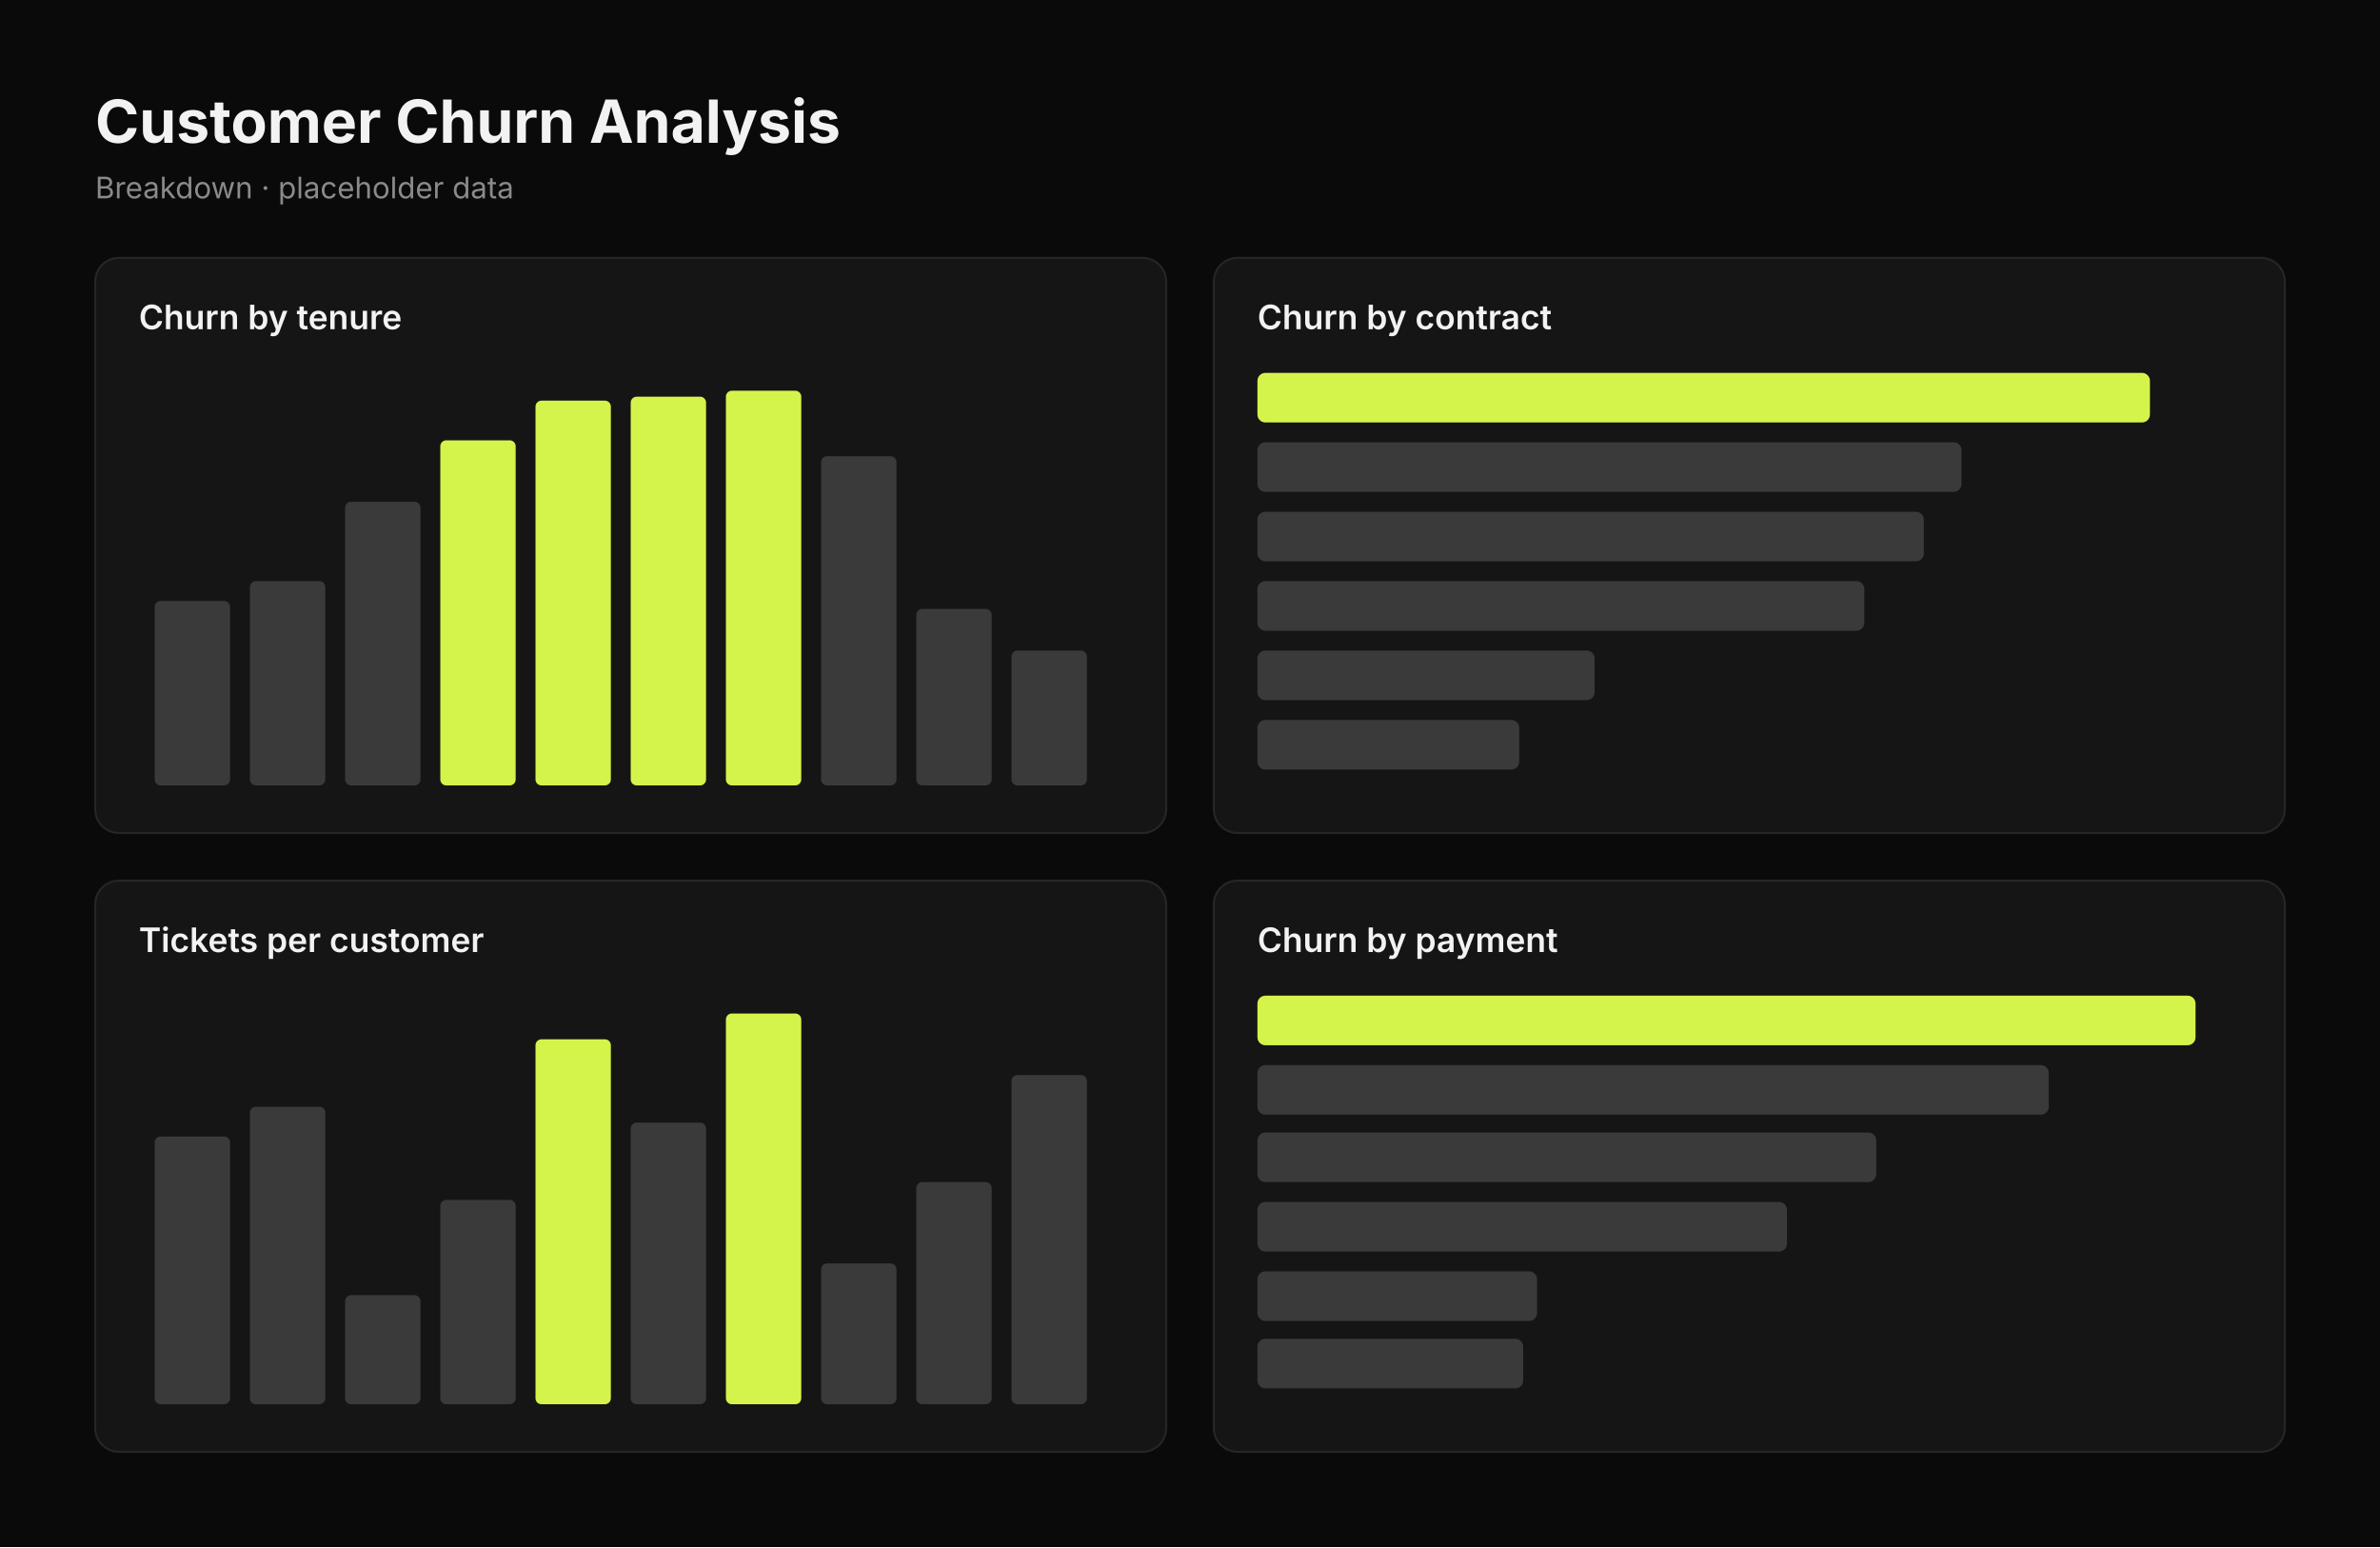
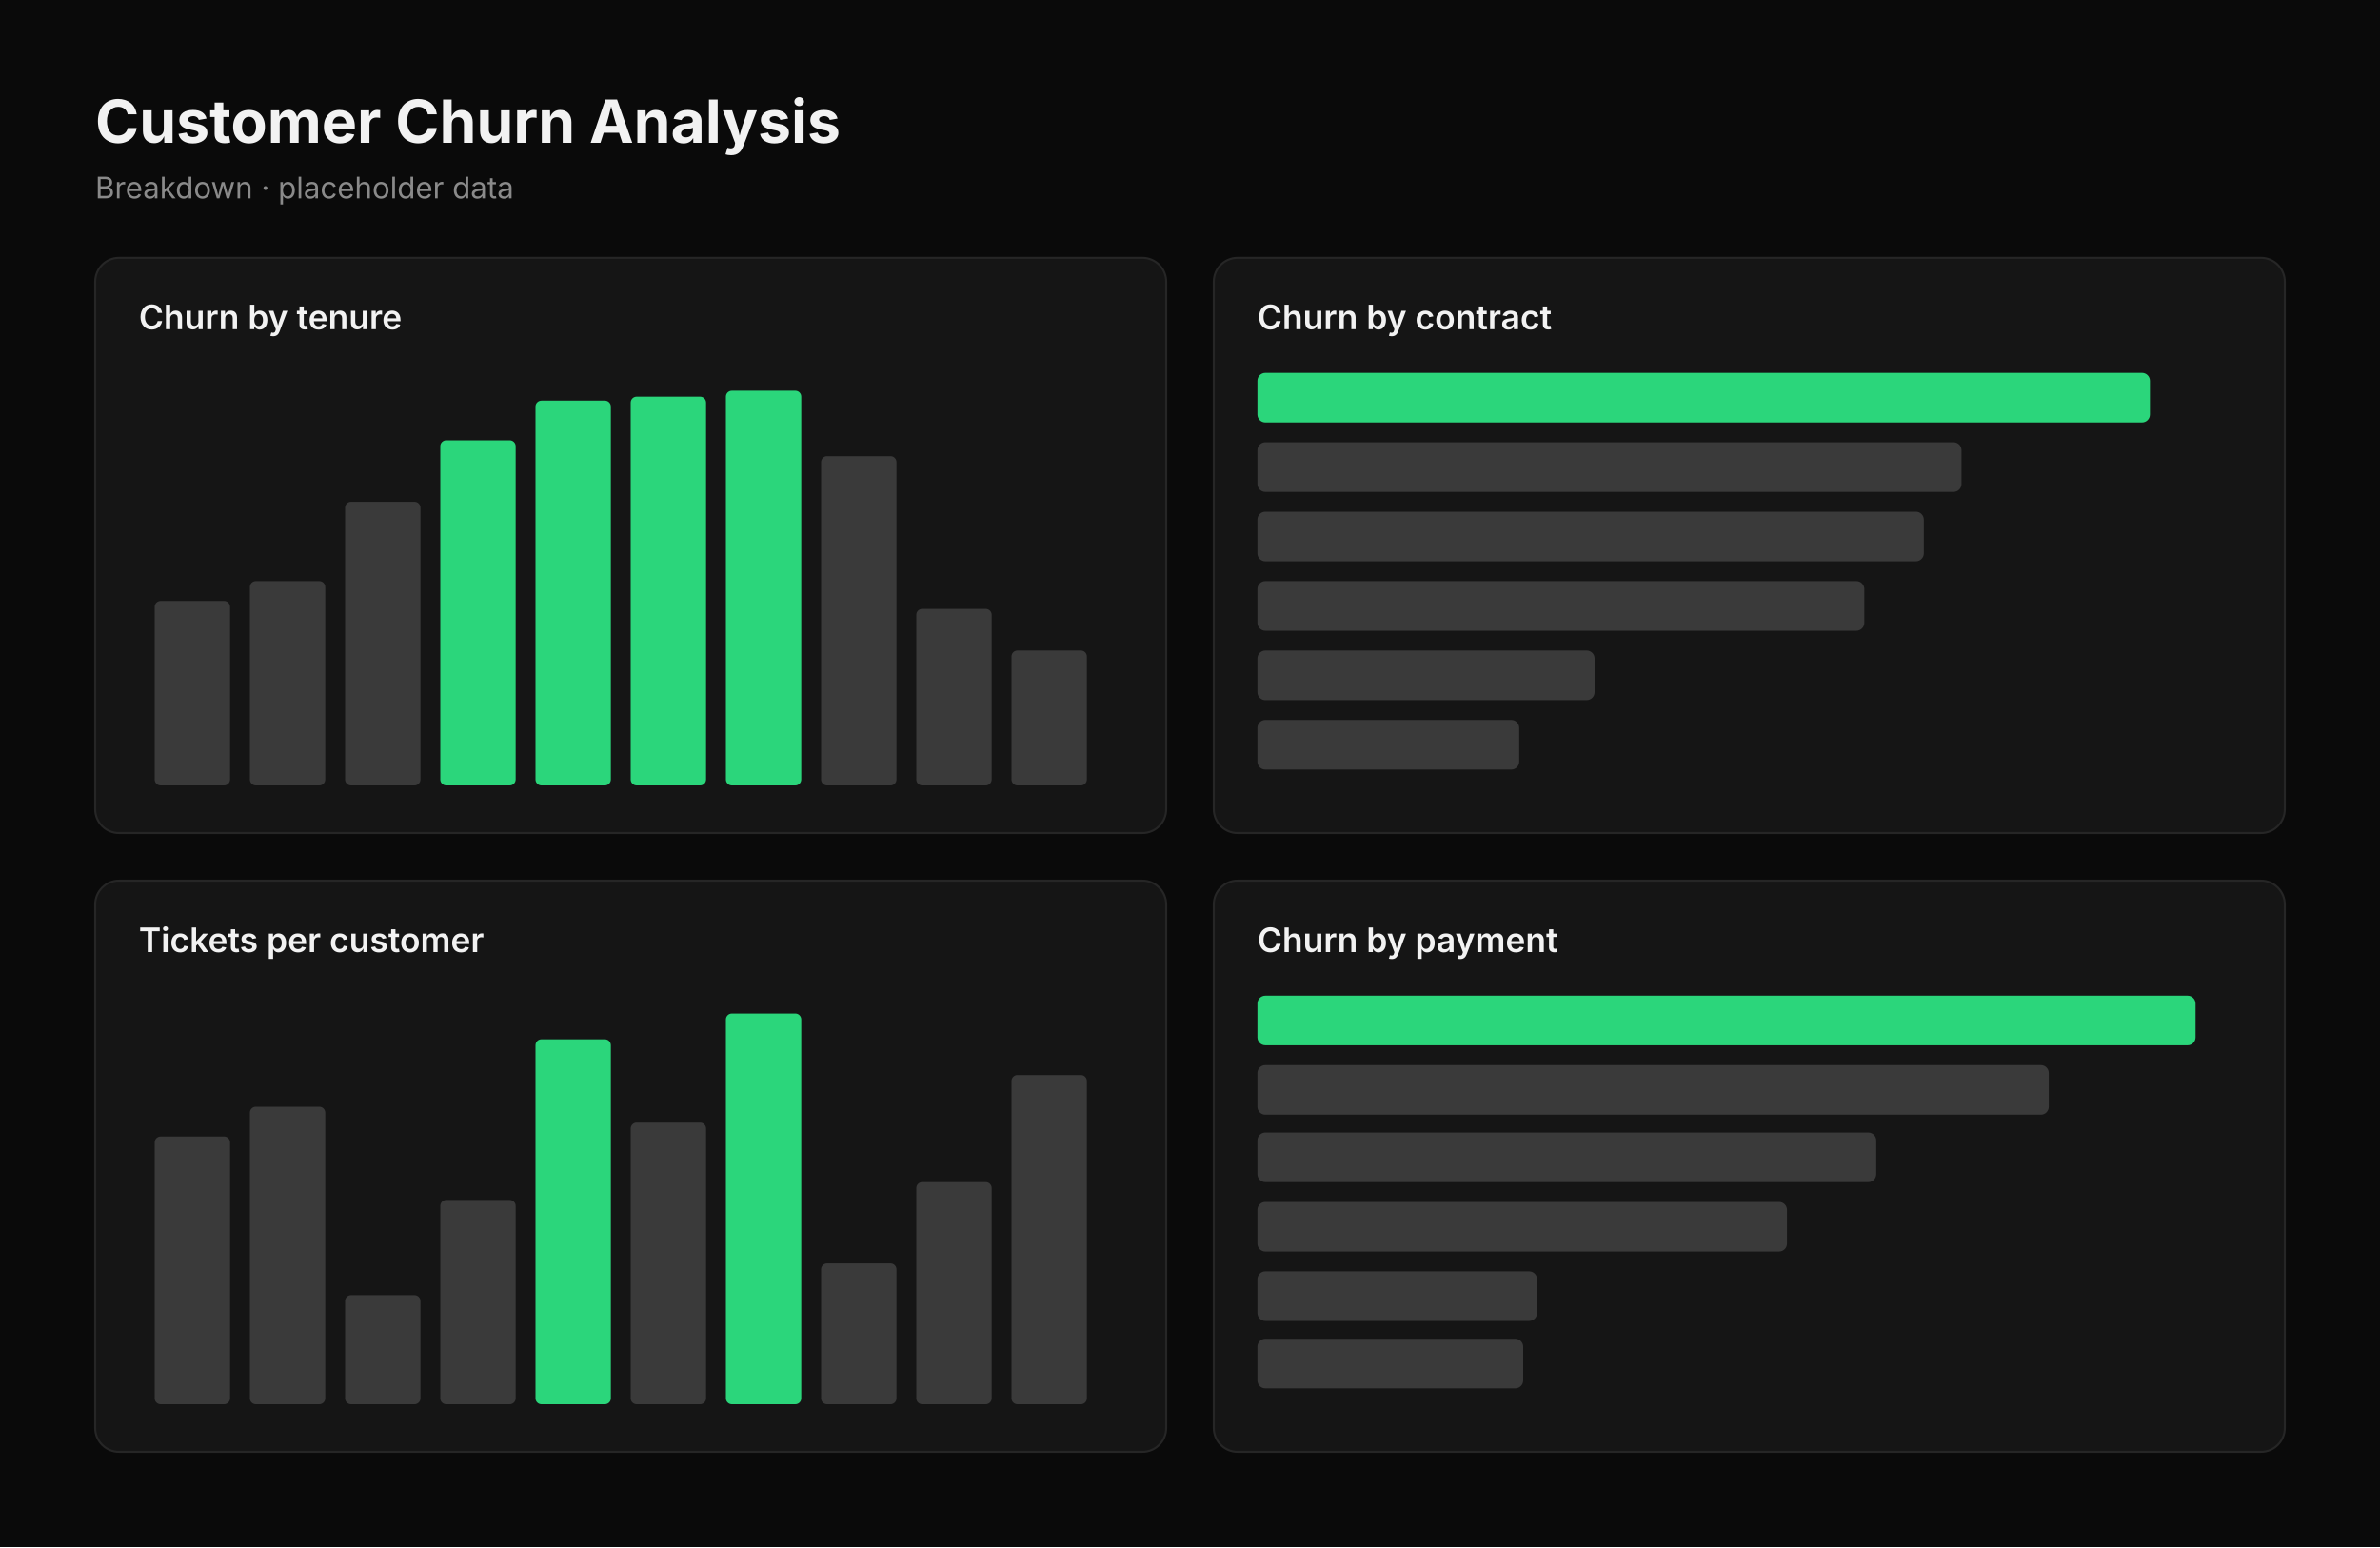
<svg xmlns="http://www.w3.org/2000/svg" viewBox="0 0 1200 780" width="1200" height="780">
  <rect width="1200" height="780" fill="#0A0A0A" />
  <text x="48" y="72" fill="#F2F2F2" font-size="30" font-weight="700" font-family="Inter,Arial,sans-serif">Customer Churn Analysis</text>
  <text x="48" y="100" fill="#8A8A8A" font-size="15" font-family="Inter,Arial,sans-serif">Breakdown · placeholder data</text>
  <rect x="48" y="130" width="540" height="290" rx="12" fill="#151515" stroke="#262626" />
  <text x="70" y="166" fill="#F2F2F2" font-size="17" font-weight="600" font-family="Inter,Arial,sans-serif">Churn by tenure</text>
  <rect x="78" y="303" width="38" height="93" rx="3" fill="#3A3A3A" />
  <rect x="126" y="293" width="38" height="103" rx="3" fill="#3A3A3A" />
  <rect x="174" y="253" width="38" height="143" rx="3" fill="#3A3A3A" />
-   <rect x="222" y="222" width="38" height="174" rx="3" fill="#D4F44B" />
-   <rect x="270" y="202" width="38" height="194" rx="3" fill="#D4F44B" />
-   <rect x="318" y="200" width="38" height="196" rx="3" fill="#D4F44B" />
-   <rect x="366" y="197" width="38" height="199" rx="3" fill="#D4F44B" />
+   <rect x="222" y="222" width="38" height="174" rx="3" fill="#2BD67B" />
+   <rect x="270" y="202" width="38" height="194" rx="3" fill="#2BD67B" />
+   <rect x="318" y="200" width="38" height="196" rx="3" fill="#2BD67B" />
+   <rect x="366" y="197" width="38" height="199" rx="3" fill="#2BD67B" />
  <rect x="414" y="230" width="38" height="166" rx="3" fill="#3A3A3A" />
  <rect x="462" y="307" width="38" height="89" rx="3" fill="#3A3A3A" />
  <rect x="510" y="328" width="38" height="68" rx="3" fill="#3A3A3A" />
  <rect x="612" y="130" width="540" height="290" rx="12" fill="#151515" stroke="#262626" />
  <text x="634" y="166" fill="#F2F2F2" font-size="17" font-weight="600" font-family="Inter,Arial,sans-serif">Churn by contract</text>
-   <rect x="634" y="188" width="450" height="25" rx="4" fill="#D4F44B" />
+   <rect x="634" y="188" width="450" height="25" rx="4" fill="#2BD67B" />
  <rect x="634" y="223" width="355" height="25" rx="4" fill="#3A3A3A" />
  <rect x="634" y="258" width="336" height="25" rx="4" fill="#3A3A3A" />
  <rect x="634" y="293" width="306" height="25" rx="4" fill="#3A3A3A" />
  <rect x="634" y="328" width="170" height="25" rx="4" fill="#3A3A3A" />
  <rect x="634" y="363" width="132" height="25" rx="4" fill="#3A3A3A" />
  <rect x="48" y="444" width="540" height="288" rx="12" fill="#151515" stroke="#262626" />
  <text x="70" y="480" fill="#F2F2F2" font-size="17" font-weight="600" font-family="Inter,Arial,sans-serif">Tickets per customer</text>
  <rect x="78" y="573" width="38" height="135" rx="3" fill="#3A3A3A" />
  <rect x="126" y="558" width="38" height="150" rx="3" fill="#3A3A3A" />
  <rect x="174" y="653" width="38" height="55" rx="3" fill="#3A3A3A" />
  <rect x="222" y="605" width="38" height="103" rx="3" fill="#3A3A3A" />
-   <rect x="270" y="524" width="38" height="184" rx="3" fill="#D4F44B" />
+   <rect x="270" y="524" width="38" height="184" rx="3" fill="#2BD67B" />
  <rect x="318" y="566" width="38" height="142" rx="3" fill="#3A3A3A" />
-   <rect x="366" y="511" width="38" height="197" rx="3" fill="#D4F44B" />
+   <rect x="366" y="511" width="38" height="197" rx="3" fill="#2BD67B" />
  <rect x="414" y="637" width="38" height="71" rx="3" fill="#3A3A3A" />
  <rect x="462" y="596" width="38" height="112" rx="3" fill="#3A3A3A" />
  <rect x="510" y="542" width="38" height="166" rx="3" fill="#3A3A3A" />
  <rect x="612" y="444" width="540" height="288" rx="12" fill="#151515" stroke="#262626" />
  <text x="634" y="480" fill="#F2F2F2" font-size="17" font-weight="600" font-family="Inter,Arial,sans-serif">Churn by payment</text>
-   <rect x="634" y="502" width="473" height="25" rx="4" fill="#D4F44B" />
+   <rect x="634" y="502" width="473" height="25" rx="4" fill="#2BD67B" />
  <rect x="634" y="537" width="399" height="25" rx="4" fill="#3A3A3A" />
  <rect x="634" y="571" width="312" height="25" rx="4" fill="#3A3A3A" />
  <rect x="634" y="606" width="267" height="25" rx="4" fill="#3A3A3A" />
  <rect x="634" y="641" width="141" height="25" rx="4" fill="#3A3A3A" />
  <rect x="634" y="675" width="134" height="25" rx="4" fill="#3A3A3A" />
</svg>
